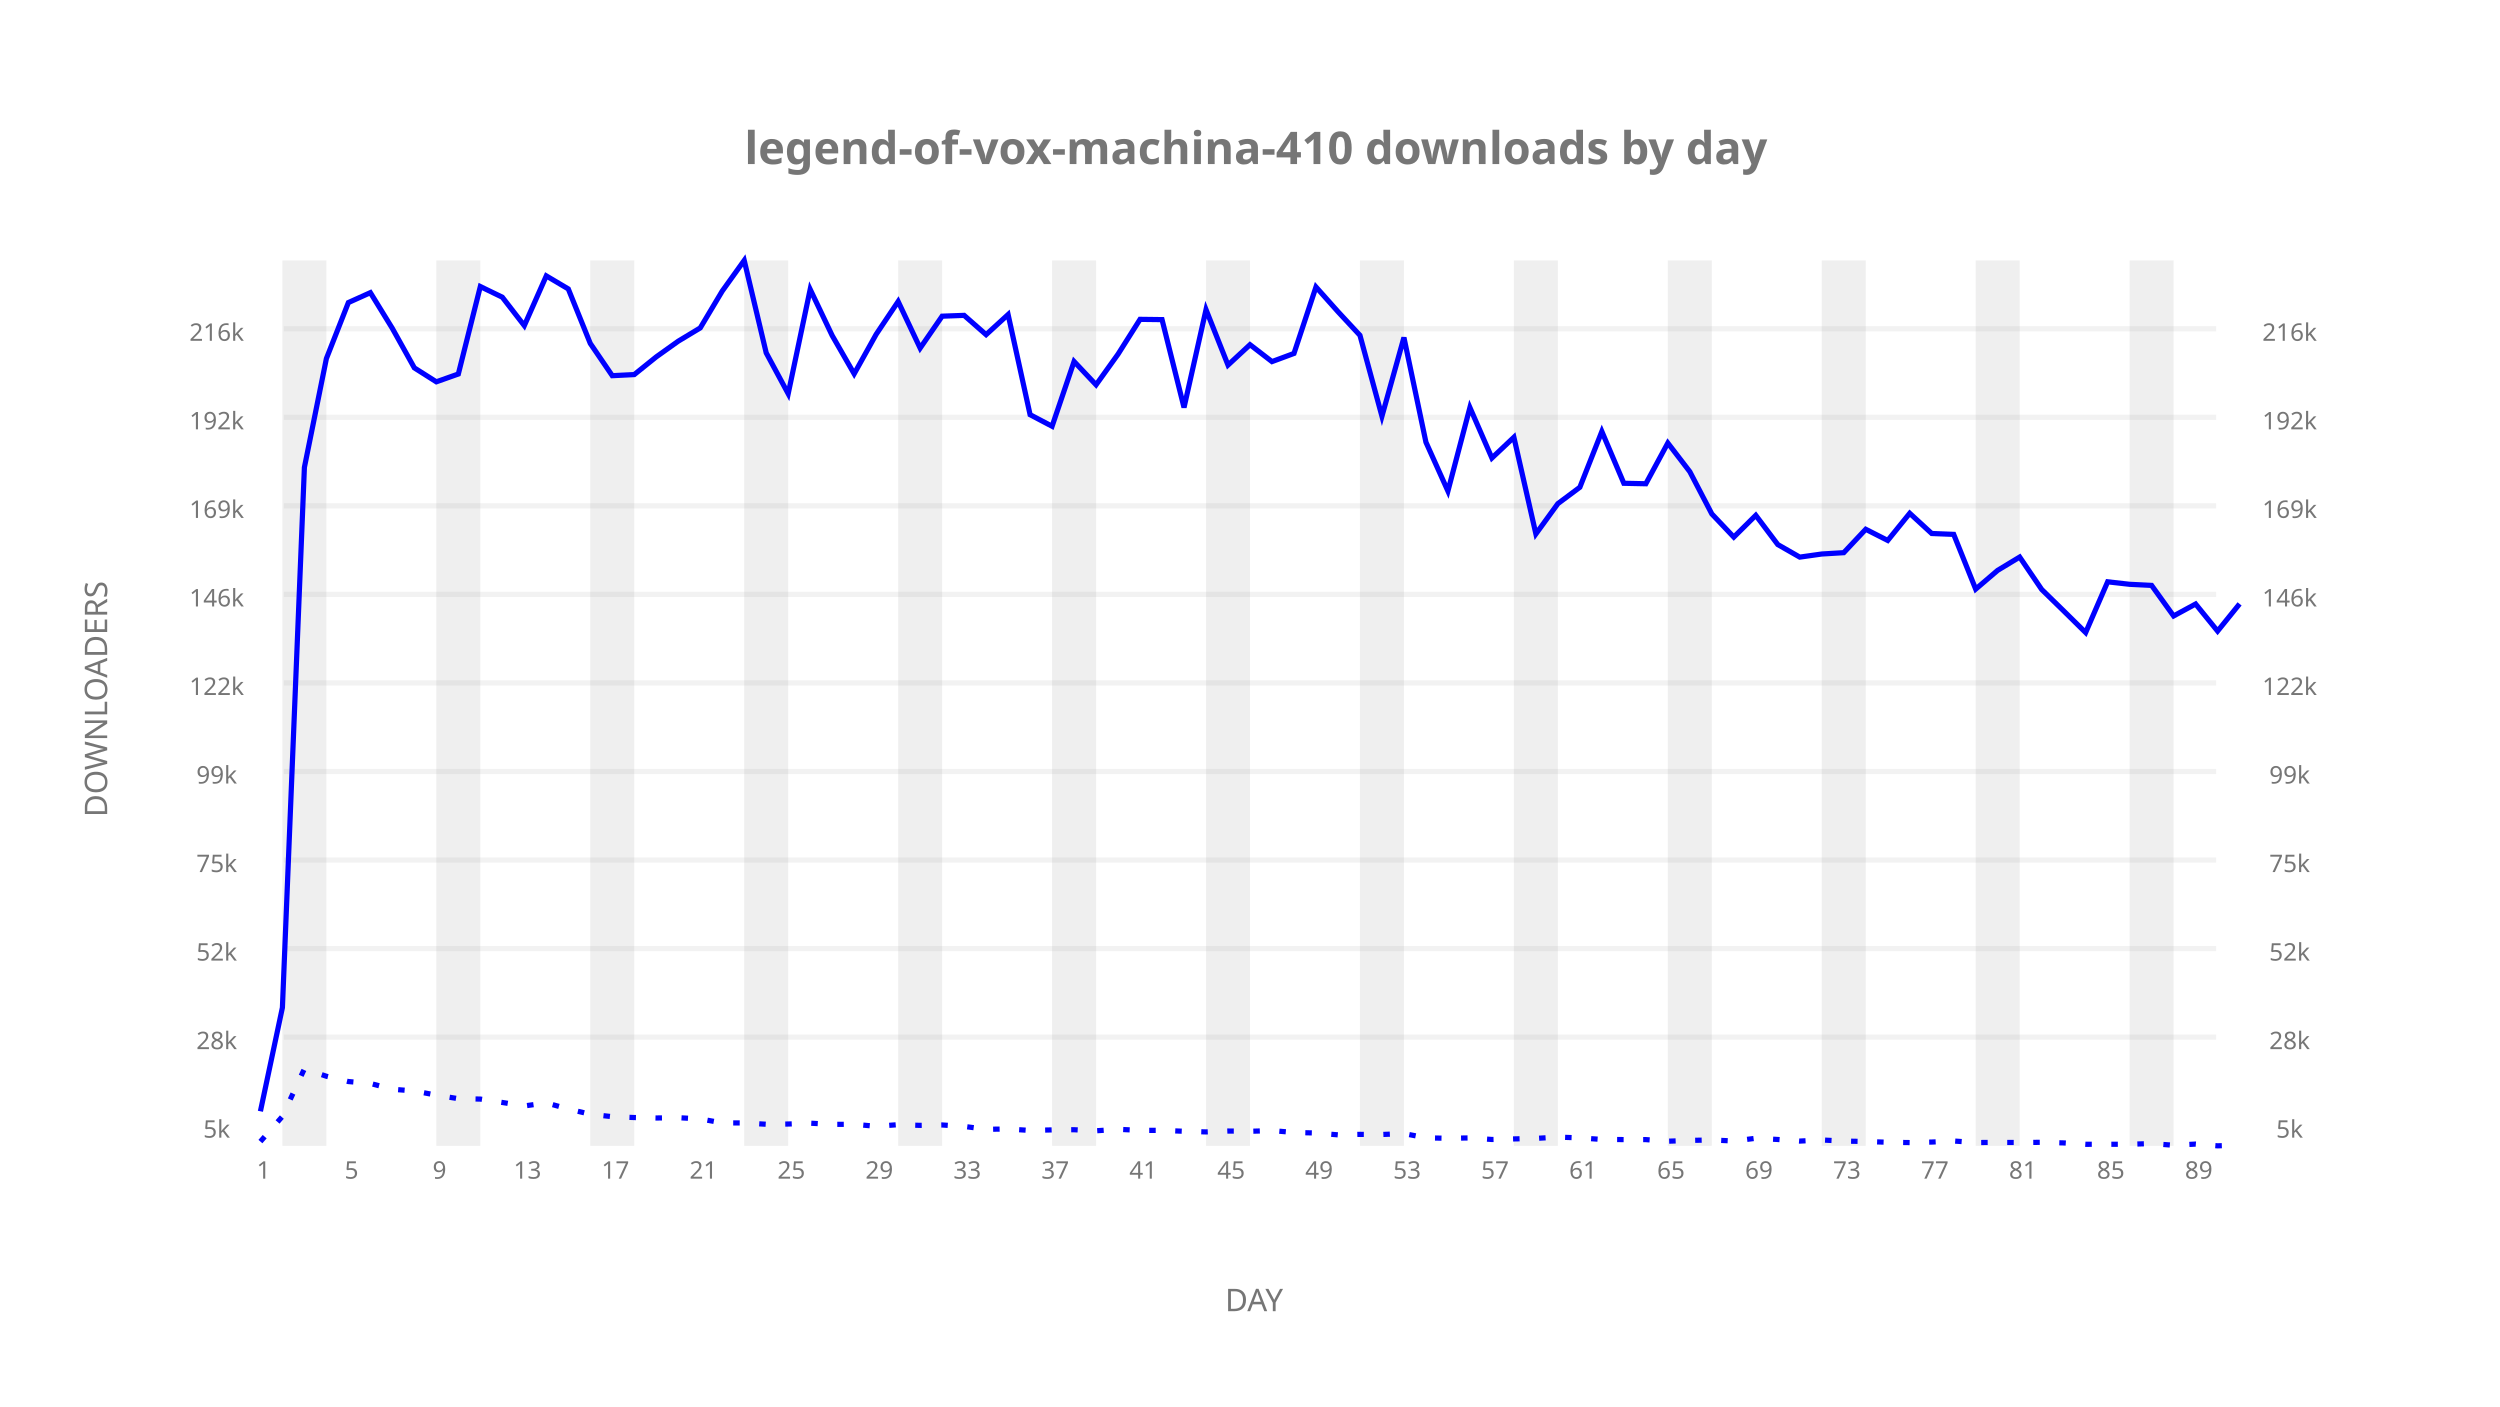
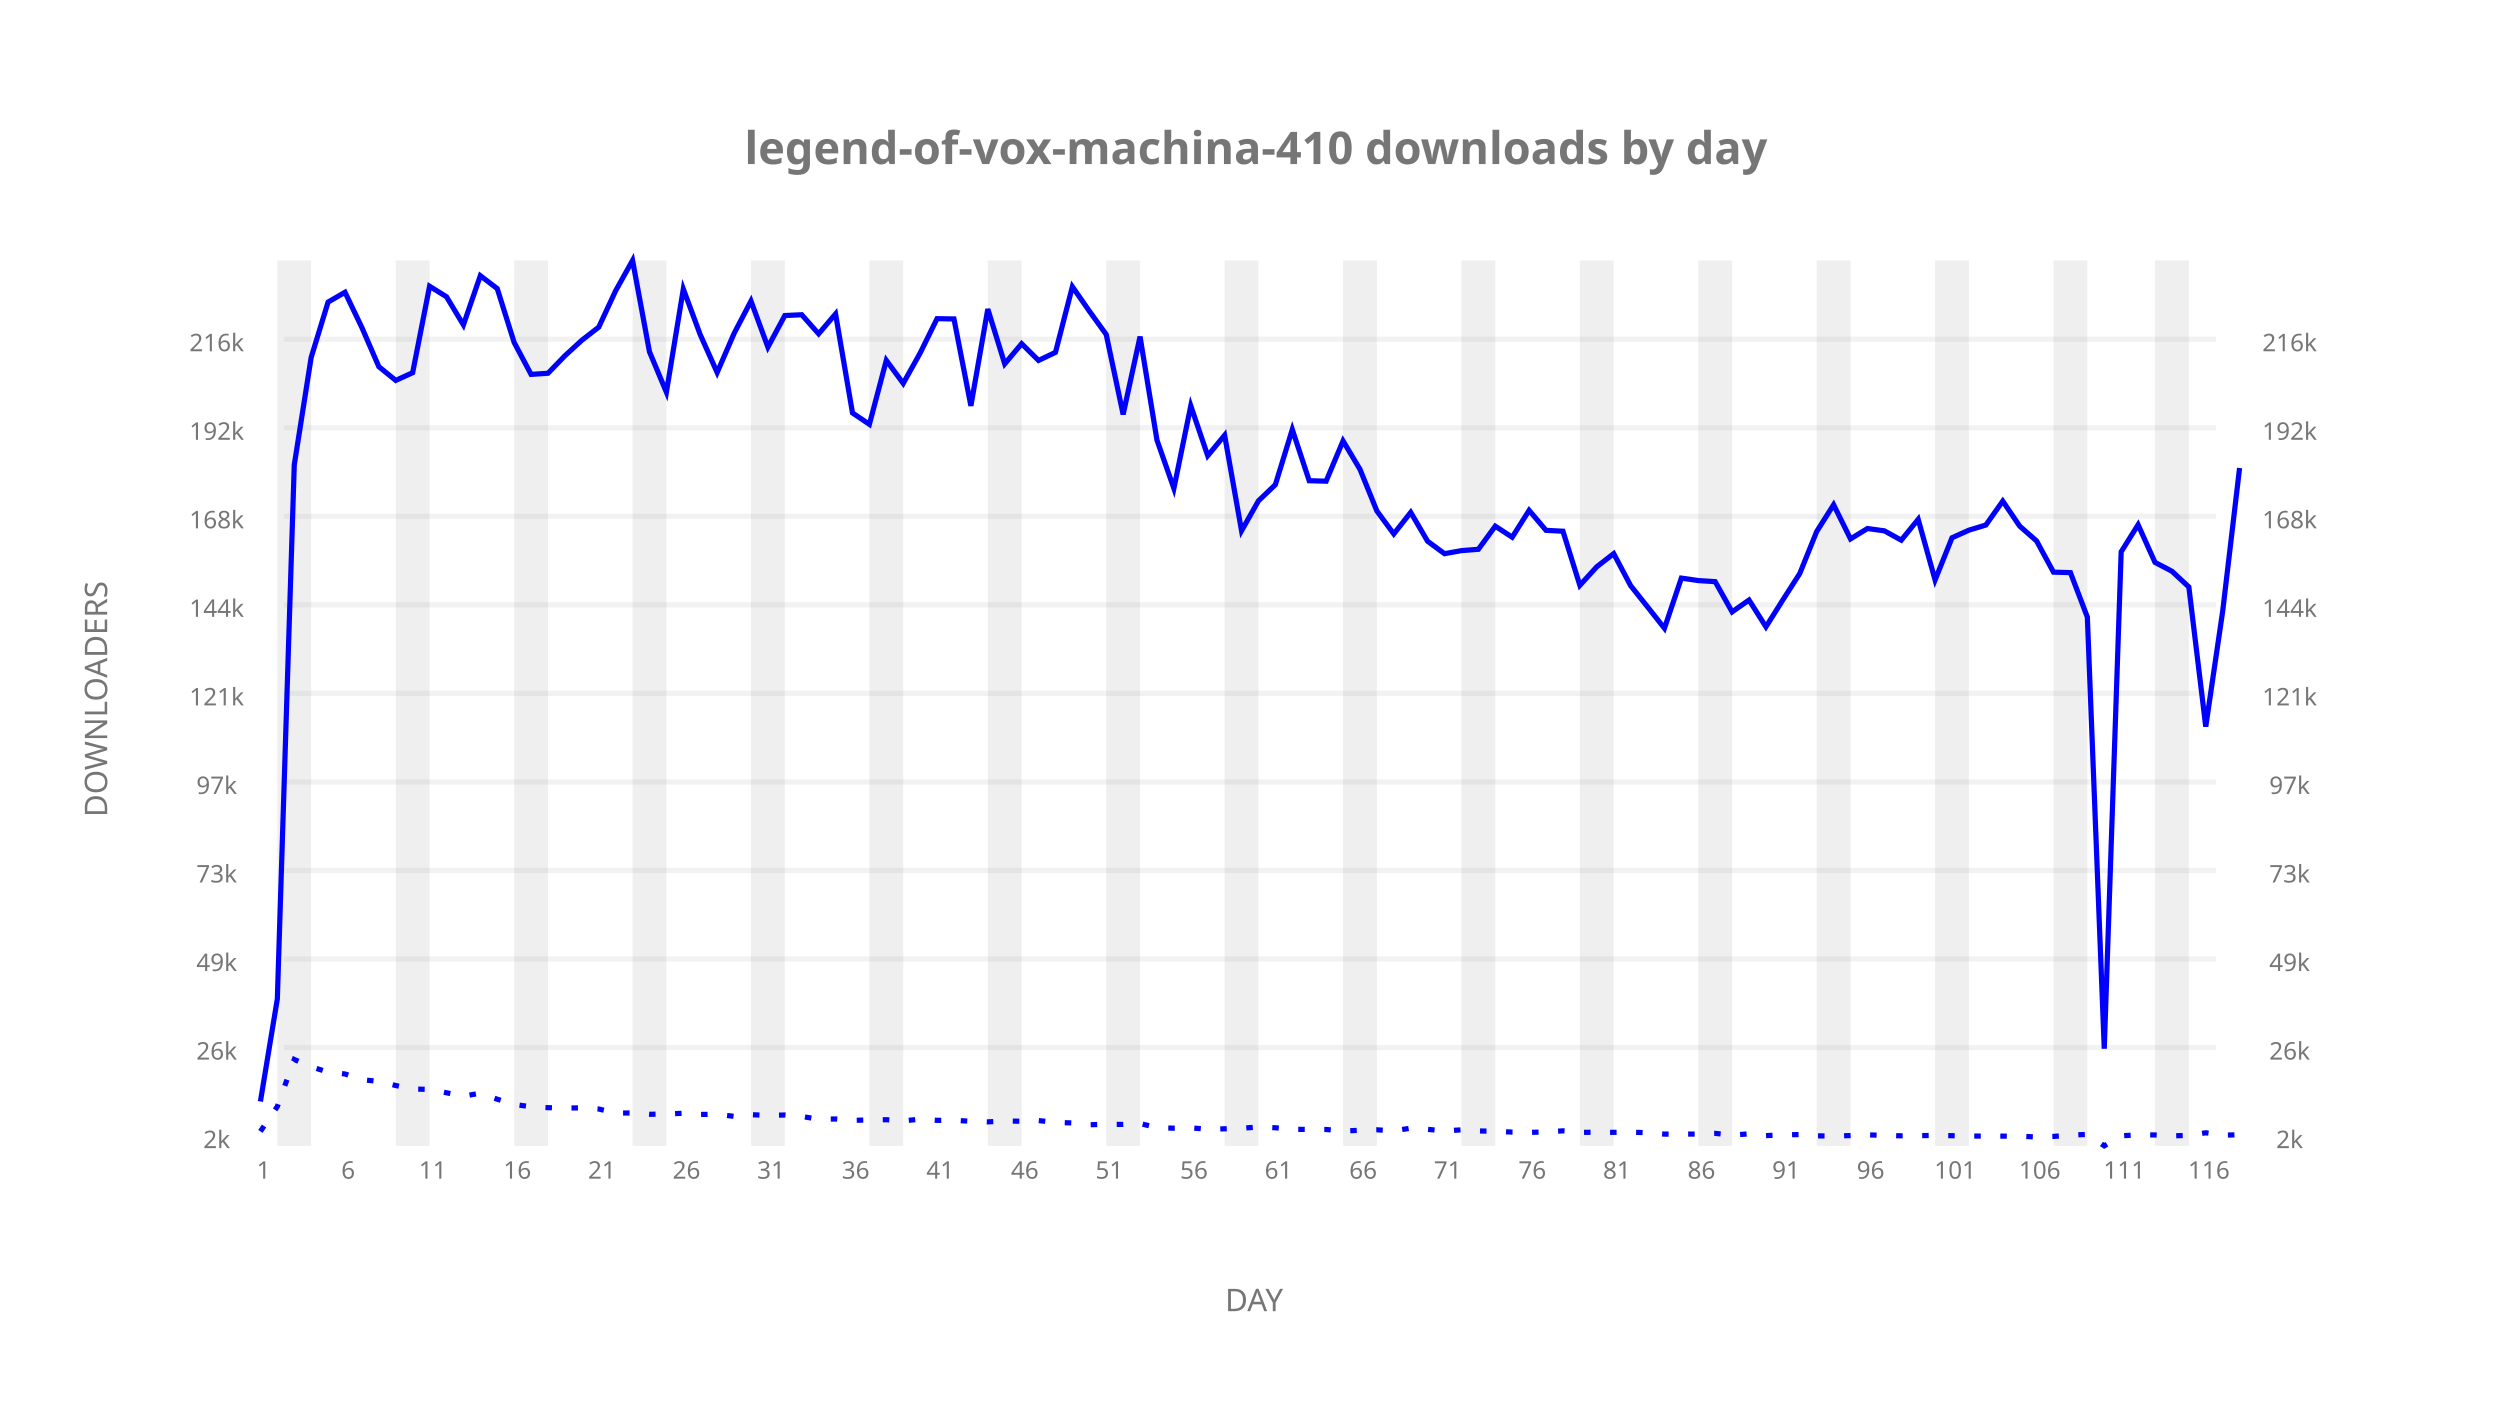
<svg xmlns="http://www.w3.org/2000/svg" xml:space="preserve" id="legend-of-vox-machina-410-downloads-by-day-day" x="0px" y="0px" width="1920px" height="1080px" viewBox="0 0 1920 1080" enable-background="new 0 0 1920 1080" role="img">
  <g id="annotations">
    <text x="960" y="126" font-family="Atkinson Hyperlegible" font-size="26pt" text-anchor="middle" text-align="center" font-weight="600" font-style="normal" style="fill:rgb(118,118,118); fill-opacity:1; stroke:rgb(118,118,118); stroke-opacity:0; stroke-width:0.5"> legend-of-vox-machina-410 downloads by day</text>
    <g id="axes-lines">
      <text x="960" y="1007" font-family="Atkinson Hyperlegible" font-size="18pt" text-anchor="middle" text-align="center" font-weight="500" font-style="normal" style="fill:rgb(118,118,118); fill-opacity:1; stroke:rgb(118,118,118); stroke-opacity:0; stroke-width:0.5"> DAY</text>
      <text x="73" y="540" font-family="Atkinson Hyperlegible" font-size="18pt" text-anchor="middle" text-align="center" dominant-baseline="central" font-weight="500" font-style="normal" style="fill:rgb(118,118,118); fill-opacity:1; stroke:rgb(118,118,118); stroke-opacity:0; stroke-width:0.5" transform="rotate(-90,73,540)"> DOWNLOADERS</text>
    </g>
    <g id="tic-y-label-lines">
-       <line x1="218" y1="796.508" x2="1702" y2="796.508" style="fill:rgb(0,0,255); fill-opacity:0; stroke:rgb(242,242,242); stroke-opacity:1; stroke-width:4" />
-       <line x1="218" y1="728.508" x2="1702" y2="728.508" style="fill:rgb(0,0,255); fill-opacity:0; stroke:rgb(242,242,242); stroke-opacity:1; stroke-width:4" />
-       <line x1="218" y1="660.508" x2="1702" y2="660.508" style="fill:rgb(0,0,255); fill-opacity:0; stroke:rgb(242,242,242); stroke-opacity:1; stroke-width:4" />
-       <line x1="218" y1="592.508" x2="1702" y2="592.508" style="fill:rgb(0,0,255); fill-opacity:0; stroke:rgb(242,242,242); stroke-opacity:1; stroke-width:4" />
-       <line x1="218" y1="524.508" x2="1702" y2="524.508" style="fill:rgb(0,0,255); fill-opacity:0; stroke:rgb(242,242,242); stroke-opacity:1; stroke-width:4" />
-       <line x1="218" y1="456.508" x2="1702" y2="456.508" style="fill:rgb(0,0,255); fill-opacity:0; stroke:rgb(242,242,242); stroke-opacity:1; stroke-width:4" />
-       <line x1="218" y1="388.508" x2="1702" y2="388.508" style="fill:rgb(0,0,255); fill-opacity:0; stroke:rgb(242,242,242); stroke-opacity:1; stroke-width:4" />
-       <line x1="218" y1="320.508" x2="1702" y2="320.508" style="fill:rgb(0,0,255); fill-opacity:0; stroke:rgb(242,242,242); stroke-opacity:1; stroke-width:4" />
-       <line x1="218" y1="252.508" x2="1702" y2="252.508" style="fill:rgb(0,0,255); fill-opacity:0; stroke:rgb(242,242,242); stroke-opacity:1; stroke-width:4" />
+       <line x1="218" y1="804.506" x2="1702" y2="804.506" style="fill:rgb(0,0,255); fill-opacity:0; stroke:rgb(242,242,242); stroke-opacity:1; stroke-width:4" />
+       <line x1="218" y1="736.506" x2="1702" y2="736.506" style="fill:rgb(0,0,255); fill-opacity:0; stroke:rgb(242,242,242); stroke-opacity:1; stroke-width:4" />
+       <line x1="218" y1="668.506" x2="1702" y2="668.506" style="fill:rgb(0,0,255); fill-opacity:0; stroke:rgb(242,242,242); stroke-opacity:1; stroke-width:4" />
+       <line x1="218" y1="600.506" x2="1702" y2="600.506" style="fill:rgb(0,0,255); fill-opacity:0; stroke:rgb(242,242,242); stroke-opacity:1; stroke-width:4" />
+       <line x1="218" y1="532.506" x2="1702" y2="532.506" style="fill:rgb(0,0,255); fill-opacity:0; stroke:rgb(242,242,242); stroke-opacity:1; stroke-width:4" />
+       <line x1="218" y1="464.506" x2="1702" y2="464.506" style="fill:rgb(0,0,255); fill-opacity:0; stroke:rgb(242,242,242); stroke-opacity:1; stroke-width:4" />
+       <line x1="218" y1="396.506" x2="1702" y2="396.506" style="fill:rgb(0,0,255); fill-opacity:0; stroke:rgb(242,242,242); stroke-opacity:1; stroke-width:4" />
+       <line x1="218" y1="328.506" x2="1702" y2="328.506" style="fill:rgb(0,0,255); fill-opacity:0; stroke:rgb(242,242,242); stroke-opacity:1; stroke-width:4" />
+       <line x1="218" y1="260.506" x2="1702" y2="260.506" style="fill:rgb(0,0,255); fill-opacity:0; stroke:rgb(242,242,242); stroke-opacity:1; stroke-width:4" />
    </g>
    <g id="tic-x-labels">
      <text x="200" y="898" font-family="Atkinson Hyperlegible" font-size="14pt" text-anchor="middle" text-align="center" dominant-baseline="central" font-weight="400" font-style="normal" style="fill:rgb(118,118,118); fill-opacity:1; stroke:rgb(118,118,118); stroke-opacity:0; stroke-width:0.5"> 1</text>
-       <text x="267.556" y="898" font-family="Atkinson Hyperlegible" font-size="14pt" text-anchor="middle" text-align="center" dominant-baseline="central" font-weight="400" font-style="normal" style="fill:rgb(118,118,118); fill-opacity:1; stroke:rgb(118,118,118); stroke-opacity:0; stroke-width:0.5"> 5</text>
-       <text x="335.111" y="898" font-family="Atkinson Hyperlegible" font-size="14pt" text-anchor="middle" text-align="center" dominant-baseline="central" font-weight="400" font-style="normal" style="fill:rgb(118,118,118); fill-opacity:1; stroke:rgb(118,118,118); stroke-opacity:0; stroke-width:0.5"> 9</text>
-       <text x="402.667" y="898" font-family="Atkinson Hyperlegible" font-size="14pt" text-anchor="middle" text-align="center" dominant-baseline="central" font-weight="400" font-style="normal" style="fill:rgb(118,118,118); fill-opacity:1; stroke:rgb(118,118,118); stroke-opacity:0; stroke-width:0.5"> 13</text>
-       <text x="470.222" y="898" font-family="Atkinson Hyperlegible" font-size="14pt" text-anchor="middle" text-align="center" dominant-baseline="central" font-weight="400" font-style="normal" style="fill:rgb(118,118,118); fill-opacity:1; stroke:rgb(118,118,118); stroke-opacity:0; stroke-width:0.5"> 17</text>
-       <text x="537.778" y="898" font-family="Atkinson Hyperlegible" font-size="14pt" text-anchor="middle" text-align="center" dominant-baseline="central" font-weight="400" font-style="normal" style="fill:rgb(118,118,118); fill-opacity:1; stroke:rgb(118,118,118); stroke-opacity:0; stroke-width:0.5"> 21</text>
-       <text x="605.333" y="898" font-family="Atkinson Hyperlegible" font-size="14pt" text-anchor="middle" text-align="center" dominant-baseline="central" font-weight="400" font-style="normal" style="fill:rgb(118,118,118); fill-opacity:1; stroke:rgb(118,118,118); stroke-opacity:0; stroke-width:0.5"> 25</text>
-       <text x="672.889" y="898" font-family="Atkinson Hyperlegible" font-size="14pt" text-anchor="middle" text-align="center" dominant-baseline="central" font-weight="400" font-style="normal" style="fill:rgb(118,118,118); fill-opacity:1; stroke:rgb(118,118,118); stroke-opacity:0; stroke-width:0.5"> 29</text>
-       <text x="740.444" y="898" font-family="Atkinson Hyperlegible" font-size="14pt" text-anchor="middle" text-align="center" dominant-baseline="central" font-weight="400" font-style="normal" style="fill:rgb(118,118,118); fill-opacity:1; stroke:rgb(118,118,118); stroke-opacity:0; stroke-width:0.5"> 33</text>
-       <text x="808" y="898" font-family="Atkinson Hyperlegible" font-size="14pt" text-anchor="middle" text-align="center" dominant-baseline="central" font-weight="400" font-style="normal" style="fill:rgb(118,118,118); fill-opacity:1; stroke:rgb(118,118,118); stroke-opacity:0; stroke-width:0.5"> 37</text>
-       <text x="875.556" y="898" font-family="Atkinson Hyperlegible" font-size="14pt" text-anchor="middle" text-align="center" dominant-baseline="central" font-weight="400" font-style="normal" style="fill:rgb(118,118,118); fill-opacity:1; stroke:rgb(118,118,118); stroke-opacity:0; stroke-width:0.5"> 41</text>
-       <text x="943.111" y="898" font-family="Atkinson Hyperlegible" font-size="14pt" text-anchor="middle" text-align="center" dominant-baseline="central" font-weight="400" font-style="normal" style="fill:rgb(118,118,118); fill-opacity:1; stroke:rgb(118,118,118); stroke-opacity:0; stroke-width:0.5"> 45</text>
-       <text x="1010.667" y="898" font-family="Atkinson Hyperlegible" font-size="14pt" text-anchor="middle" text-align="center" dominant-baseline="central" font-weight="400" font-style="normal" style="fill:rgb(118,118,118); fill-opacity:1; stroke:rgb(118,118,118); stroke-opacity:0; stroke-width:0.5"> 49</text>
-       <text x="1078.222" y="898" font-family="Atkinson Hyperlegible" font-size="14pt" text-anchor="middle" text-align="center" dominant-baseline="central" font-weight="400" font-style="normal" style="fill:rgb(118,118,118); fill-opacity:1; stroke:rgb(118,118,118); stroke-opacity:0; stroke-width:0.5"> 53</text>
-       <text x="1145.778" y="898" font-family="Atkinson Hyperlegible" font-size="14pt" text-anchor="middle" text-align="center" dominant-baseline="central" font-weight="400" font-style="normal" style="fill:rgb(118,118,118); fill-opacity:1; stroke:rgb(118,118,118); stroke-opacity:0; stroke-width:0.5"> 57</text>
-       <text x="1213.333" y="898" font-family="Atkinson Hyperlegible" font-size="14pt" text-anchor="middle" text-align="center" dominant-baseline="central" font-weight="400" font-style="normal" style="fill:rgb(118,118,118); fill-opacity:1; stroke:rgb(118,118,118); stroke-opacity:0; stroke-width:0.5"> 61</text>
-       <text x="1280.889" y="898" font-family="Atkinson Hyperlegible" font-size="14pt" text-anchor="middle" text-align="center" dominant-baseline="central" font-weight="400" font-style="normal" style="fill:rgb(118,118,118); fill-opacity:1; stroke:rgb(118,118,118); stroke-opacity:0; stroke-width:0.5"> 65</text>
-       <text x="1348.444" y="898" font-family="Atkinson Hyperlegible" font-size="14pt" text-anchor="middle" text-align="center" dominant-baseline="central" font-weight="400" font-style="normal" style="fill:rgb(118,118,118); fill-opacity:1; stroke:rgb(118,118,118); stroke-opacity:0; stroke-width:0.5"> 69</text>
-       <text x="1416" y="898" font-family="Atkinson Hyperlegible" font-size="14pt" text-anchor="middle" text-align="center" dominant-baseline="central" font-weight="400" font-style="normal" style="fill:rgb(118,118,118); fill-opacity:1; stroke:rgb(118,118,118); stroke-opacity:0; stroke-width:0.5"> 73</text>
-       <text x="1483.556" y="898" font-family="Atkinson Hyperlegible" font-size="14pt" text-anchor="middle" text-align="center" dominant-baseline="central" font-weight="400" font-style="normal" style="fill:rgb(118,118,118); fill-opacity:1; stroke:rgb(118,118,118); stroke-opacity:0; stroke-width:0.5"> 77</text>
-       <text x="1551.111" y="898" font-family="Atkinson Hyperlegible" font-size="14pt" text-anchor="middle" text-align="center" dominant-baseline="central" font-weight="400" font-style="normal" style="fill:rgb(118,118,118); fill-opacity:1; stroke:rgb(118,118,118); stroke-opacity:0; stroke-width:0.5"> 81</text>
-       <text x="1618.667" y="898" font-family="Atkinson Hyperlegible" font-size="14pt" text-anchor="middle" text-align="center" dominant-baseline="central" font-weight="400" font-style="normal" style="fill:rgb(118,118,118); fill-opacity:1; stroke:rgb(118,118,118); stroke-opacity:0; stroke-width:0.5"> 85</text>
-       <text x="1686.222" y="898" font-family="Atkinson Hyperlegible" font-size="14pt" text-anchor="middle" text-align="center" dominant-baseline="central" font-weight="400" font-style="normal" style="fill:rgb(118,118,118); fill-opacity:1; stroke:rgb(118,118,118); stroke-opacity:0; stroke-width:0.5"> 89</text>
+       <text x="264.957" y="898" font-family="Atkinson Hyperlegible" font-size="14pt" text-anchor="middle" text-align="center" dominant-baseline="central" font-weight="400" font-style="normal" style="fill:rgb(118,118,118); fill-opacity:1; stroke:rgb(118,118,118); stroke-opacity:0; stroke-width:0.5"> 6</text>
+       <text x="329.915" y="898" font-family="Atkinson Hyperlegible" font-size="14pt" text-anchor="middle" text-align="center" dominant-baseline="central" font-weight="400" font-style="normal" style="fill:rgb(118,118,118); fill-opacity:1; stroke:rgb(118,118,118); stroke-opacity:0; stroke-width:0.5"> 11</text>
+       <text x="394.872" y="898" font-family="Atkinson Hyperlegible" font-size="14pt" text-anchor="middle" text-align="center" dominant-baseline="central" font-weight="400" font-style="normal" style="fill:rgb(118,118,118); fill-opacity:1; stroke:rgb(118,118,118); stroke-opacity:0; stroke-width:0.5"> 16</text>
+       <text x="459.829" y="898" font-family="Atkinson Hyperlegible" font-size="14pt" text-anchor="middle" text-align="center" dominant-baseline="central" font-weight="400" font-style="normal" style="fill:rgb(118,118,118); fill-opacity:1; stroke:rgb(118,118,118); stroke-opacity:0; stroke-width:0.5"> 21</text>
+       <text x="524.786" y="898" font-family="Atkinson Hyperlegible" font-size="14pt" text-anchor="middle" text-align="center" dominant-baseline="central" font-weight="400" font-style="normal" style="fill:rgb(118,118,118); fill-opacity:1; stroke:rgb(118,118,118); stroke-opacity:0; stroke-width:0.5"> 26</text>
+       <text x="589.744" y="898" font-family="Atkinson Hyperlegible" font-size="14pt" text-anchor="middle" text-align="center" dominant-baseline="central" font-weight="400" font-style="normal" style="fill:rgb(118,118,118); fill-opacity:1; stroke:rgb(118,118,118); stroke-opacity:0; stroke-width:0.5"> 31</text>
+       <text x="654.701" y="898" font-family="Atkinson Hyperlegible" font-size="14pt" text-anchor="middle" text-align="center" dominant-baseline="central" font-weight="400" font-style="normal" style="fill:rgb(118,118,118); fill-opacity:1; stroke:rgb(118,118,118); stroke-opacity:0; stroke-width:0.5"> 36</text>
+       <text x="719.658" y="898" font-family="Atkinson Hyperlegible" font-size="14pt" text-anchor="middle" text-align="center" dominant-baseline="central" font-weight="400" font-style="normal" style="fill:rgb(118,118,118); fill-opacity:1; stroke:rgb(118,118,118); stroke-opacity:0; stroke-width:0.5"> 41</text>
+       <text x="784.615" y="898" font-family="Atkinson Hyperlegible" font-size="14pt" text-anchor="middle" text-align="center" dominant-baseline="central" font-weight="400" font-style="normal" style="fill:rgb(118,118,118); fill-opacity:1; stroke:rgb(118,118,118); stroke-opacity:0; stroke-width:0.5"> 46</text>
+       <text x="849.573" y="898" font-family="Atkinson Hyperlegible" font-size="14pt" text-anchor="middle" text-align="center" dominant-baseline="central" font-weight="400" font-style="normal" style="fill:rgb(118,118,118); fill-opacity:1; stroke:rgb(118,118,118); stroke-opacity:0; stroke-width:0.5"> 51</text>
+       <text x="914.53" y="898" font-family="Atkinson Hyperlegible" font-size="14pt" text-anchor="middle" text-align="center" dominant-baseline="central" font-weight="400" font-style="normal" style="fill:rgb(118,118,118); fill-opacity:1; stroke:rgb(118,118,118); stroke-opacity:0; stroke-width:0.5"> 56</text>
+       <text x="979.487" y="898" font-family="Atkinson Hyperlegible" font-size="14pt" text-anchor="middle" text-align="center" dominant-baseline="central" font-weight="400" font-style="normal" style="fill:rgb(118,118,118); fill-opacity:1; stroke:rgb(118,118,118); stroke-opacity:0; stroke-width:0.5"> 61</text>
+       <text x="1044.444" y="898" font-family="Atkinson Hyperlegible" font-size="14pt" text-anchor="middle" text-align="center" dominant-baseline="central" font-weight="400" font-style="normal" style="fill:rgb(118,118,118); fill-opacity:1; stroke:rgb(118,118,118); stroke-opacity:0; stroke-width:0.5"> 66</text>
+       <text x="1109.402" y="898" font-family="Atkinson Hyperlegible" font-size="14pt" text-anchor="middle" text-align="center" dominant-baseline="central" font-weight="400" font-style="normal" style="fill:rgb(118,118,118); fill-opacity:1; stroke:rgb(118,118,118); stroke-opacity:0; stroke-width:0.5"> 71</text>
+       <text x="1174.359" y="898" font-family="Atkinson Hyperlegible" font-size="14pt" text-anchor="middle" text-align="center" dominant-baseline="central" font-weight="400" font-style="normal" style="fill:rgb(118,118,118); fill-opacity:1; stroke:rgb(118,118,118); stroke-opacity:0; stroke-width:0.5"> 76</text>
+       <text x="1239.316" y="898" font-family="Atkinson Hyperlegible" font-size="14pt" text-anchor="middle" text-align="center" dominant-baseline="central" font-weight="400" font-style="normal" style="fill:rgb(118,118,118); fill-opacity:1; stroke:rgb(118,118,118); stroke-opacity:0; stroke-width:0.5"> 81</text>
+       <text x="1304.274" y="898" font-family="Atkinson Hyperlegible" font-size="14pt" text-anchor="middle" text-align="center" dominant-baseline="central" font-weight="400" font-style="normal" style="fill:rgb(118,118,118); fill-opacity:1; stroke:rgb(118,118,118); stroke-opacity:0; stroke-width:0.5"> 86</text>
+       <text x="1369.231" y="898" font-family="Atkinson Hyperlegible" font-size="14pt" text-anchor="middle" text-align="center" dominant-baseline="central" font-weight="400" font-style="normal" style="fill:rgb(118,118,118); fill-opacity:1; stroke:rgb(118,118,118); stroke-opacity:0; stroke-width:0.5"> 91</text>
+       <text x="1434.188" y="898" font-family="Atkinson Hyperlegible" font-size="14pt" text-anchor="middle" text-align="center" dominant-baseline="central" font-weight="400" font-style="normal" style="fill:rgb(118,118,118); fill-opacity:1; stroke:rgb(118,118,118); stroke-opacity:0; stroke-width:0.5"> 96</text>
+       <text x="1499.145" y="898" font-family="Atkinson Hyperlegible" font-size="14pt" text-anchor="middle" text-align="center" dominant-baseline="central" font-weight="400" font-style="normal" style="fill:rgb(118,118,118); fill-opacity:1; stroke:rgb(118,118,118); stroke-opacity:0; stroke-width:0.5"> 101</text>
+       <text x="1564.103" y="898" font-family="Atkinson Hyperlegible" font-size="14pt" text-anchor="middle" text-align="center" dominant-baseline="central" font-weight="400" font-style="normal" style="fill:rgb(118,118,118); fill-opacity:1; stroke:rgb(118,118,118); stroke-opacity:0; stroke-width:0.5"> 106</text>
+       <text x="1629.06" y="898" font-family="Atkinson Hyperlegible" font-size="14pt" text-anchor="middle" text-align="center" dominant-baseline="central" font-weight="400" font-style="normal" style="fill:rgb(118,118,118); fill-opacity:1; stroke:rgb(118,118,118); stroke-opacity:0; stroke-width:0.5"> 111</text>
+       <text x="1694.017" y="898" font-family="Atkinson Hyperlegible" font-size="14pt" text-anchor="middle" text-align="center" dominant-baseline="central" font-weight="400" font-style="normal" style="fill:rgb(118,118,118); fill-opacity:1; stroke:rgb(118,118,118); stroke-opacity:0; stroke-width:0.5"> 116</text>
    </g>
    <g id="tic-y-labels">
-       <text x="164" y="866.508" font-family="Atkinson Hyperlegible" font-size="14pt" text-anchor="middle" text-align="center" dominant-baseline="central" font-weight="400" font-style="normal" style="fill:rgb(118,118,118); fill-opacity:1; stroke:rgb(118,118,118); stroke-opacity:0; stroke-width:0.5"> 5k</text>
-       <text x="1756" y="866.508" font-family="Atkinson Hyperlegible" font-size="14pt" text-anchor="middle" text-align="center" dominant-baseline="central" font-weight="400" font-style="normal" style="fill:rgb(118,118,118); fill-opacity:1; stroke:rgb(118,118,118); stroke-opacity:0; stroke-width:0.5"> 5k</text>
-       <text x="164" y="798.508" font-family="Atkinson Hyperlegible" font-size="14pt" text-anchor="middle" text-align="center" dominant-baseline="central" font-weight="400" font-style="normal" style="fill:rgb(118,118,118); fill-opacity:1; stroke:rgb(118,118,118); stroke-opacity:0; stroke-width:0.5"> 28k</text>
-       <text x="1756" y="798.508" font-family="Atkinson Hyperlegible" font-size="14pt" text-anchor="middle" text-align="center" dominant-baseline="central" font-weight="400" font-style="normal" style="fill:rgb(118,118,118); fill-opacity:1; stroke:rgb(118,118,118); stroke-opacity:0; stroke-width:0.5"> 28k</text>
-       <text x="164" y="730.508" font-family="Atkinson Hyperlegible" font-size="14pt" text-anchor="middle" text-align="center" dominant-baseline="central" font-weight="400" font-style="normal" style="fill:rgb(118,118,118); fill-opacity:1; stroke:rgb(118,118,118); stroke-opacity:0; stroke-width:0.5"> 52k</text>
-       <text x="1756" y="730.508" font-family="Atkinson Hyperlegible" font-size="14pt" text-anchor="middle" text-align="center" dominant-baseline="central" font-weight="400" font-style="normal" style="fill:rgb(118,118,118); fill-opacity:1; stroke:rgb(118,118,118); stroke-opacity:0; stroke-width:0.5"> 52k</text>
-       <text x="164" y="662.508" font-family="Atkinson Hyperlegible" font-size="14pt" text-anchor="middle" text-align="center" dominant-baseline="central" font-weight="400" font-style="normal" style="fill:rgb(118,118,118); fill-opacity:1; stroke:rgb(118,118,118); stroke-opacity:0; stroke-width:0.5"> 75k</text>
-       <text x="1756" y="662.508" font-family="Atkinson Hyperlegible" font-size="14pt" text-anchor="middle" text-align="center" dominant-baseline="central" font-weight="400" font-style="normal" style="fill:rgb(118,118,118); fill-opacity:1; stroke:rgb(118,118,118); stroke-opacity:0; stroke-width:0.5"> 75k</text>
-       <text x="164" y="594.508" font-family="Atkinson Hyperlegible" font-size="14pt" text-anchor="middle" text-align="center" dominant-baseline="central" font-weight="400" font-style="normal" style="fill:rgb(118,118,118); fill-opacity:1; stroke:rgb(118,118,118); stroke-opacity:0; stroke-width:0.5"> 99k</text>
-       <text x="1756" y="594.508" font-family="Atkinson Hyperlegible" font-size="14pt" text-anchor="middle" text-align="center" dominant-baseline="central" font-weight="400" font-style="normal" style="fill:rgb(118,118,118); fill-opacity:1; stroke:rgb(118,118,118); stroke-opacity:0; stroke-width:0.5"> 99k</text>
-       <text x="164" y="526.508" font-family="Atkinson Hyperlegible" font-size="14pt" text-anchor="middle" text-align="center" dominant-baseline="central" font-weight="400" font-style="normal" style="fill:rgb(118,118,118); fill-opacity:1; stroke:rgb(118,118,118); stroke-opacity:0; stroke-width:0.5"> 122k</text>
-       <text x="1756" y="526.508" font-family="Atkinson Hyperlegible" font-size="14pt" text-anchor="middle" text-align="center" dominant-baseline="central" font-weight="400" font-style="normal" style="fill:rgb(118,118,118); fill-opacity:1; stroke:rgb(118,118,118); stroke-opacity:0; stroke-width:0.5"> 122k</text>
-       <text x="164" y="458.508" font-family="Atkinson Hyperlegible" font-size="14pt" text-anchor="middle" text-align="center" dominant-baseline="central" font-weight="400" font-style="normal" style="fill:rgb(118,118,118); fill-opacity:1; stroke:rgb(118,118,118); stroke-opacity:0; stroke-width:0.5"> 146k</text>
-       <text x="1756" y="458.508" font-family="Atkinson Hyperlegible" font-size="14pt" text-anchor="middle" text-align="center" dominant-baseline="central" font-weight="400" font-style="normal" style="fill:rgb(118,118,118); fill-opacity:1; stroke:rgb(118,118,118); stroke-opacity:0; stroke-width:0.5"> 146k</text>
-       <text x="164" y="390.508" font-family="Atkinson Hyperlegible" font-size="14pt" text-anchor="middle" text-align="center" dominant-baseline="central" font-weight="400" font-style="normal" style="fill:rgb(118,118,118); fill-opacity:1; stroke:rgb(118,118,118); stroke-opacity:0; stroke-width:0.5"> 169k</text>
-       <text x="1756" y="390.508" font-family="Atkinson Hyperlegible" font-size="14pt" text-anchor="middle" text-align="center" dominant-baseline="central" font-weight="400" font-style="normal" style="fill:rgb(118,118,118); fill-opacity:1; stroke:rgb(118,118,118); stroke-opacity:0; stroke-width:0.5"> 169k</text>
-       <text x="164" y="322.508" font-family="Atkinson Hyperlegible" font-size="14pt" text-anchor="middle" text-align="center" dominant-baseline="central" font-weight="400" font-style="normal" style="fill:rgb(118,118,118); fill-opacity:1; stroke:rgb(118,118,118); stroke-opacity:0; stroke-width:0.5"> 192k</text>
-       <text x="1756" y="322.508" font-family="Atkinson Hyperlegible" font-size="14pt" text-anchor="middle" text-align="center" dominant-baseline="central" font-weight="400" font-style="normal" style="fill:rgb(118,118,118); fill-opacity:1; stroke:rgb(118,118,118); stroke-opacity:0; stroke-width:0.5"> 192k</text>
-       <text x="164" y="254.508" font-family="Atkinson Hyperlegible" font-size="14pt" text-anchor="middle" text-align="center" dominant-baseline="central" font-weight="400" font-style="normal" style="fill:rgb(118,118,118); fill-opacity:1; stroke:rgb(118,118,118); stroke-opacity:0; stroke-width:0.5"> 216k</text>
-       <text x="1756" y="254.508" font-family="Atkinson Hyperlegible" font-size="14pt" text-anchor="middle" text-align="center" dominant-baseline="central" font-weight="400" font-style="normal" style="fill:rgb(118,118,118); fill-opacity:1; stroke:rgb(118,118,118); stroke-opacity:0; stroke-width:0.5"> 216k</text>
+       <text x="164" y="874.506" font-family="Atkinson Hyperlegible" font-size="14pt" text-anchor="middle" text-align="center" dominant-baseline="central" font-weight="400" font-style="normal" style="fill:rgb(118,118,118); fill-opacity:1; stroke:rgb(118,118,118); stroke-opacity:0; stroke-width:0.5"> 2k</text>
+       <text x="1756" y="874.506" font-family="Atkinson Hyperlegible" font-size="14pt" text-anchor="middle" text-align="center" dominant-baseline="central" font-weight="400" font-style="normal" style="fill:rgb(118,118,118); fill-opacity:1; stroke:rgb(118,118,118); stroke-opacity:0; stroke-width:0.5"> 2k</text>
+       <text x="164" y="806.506" font-family="Atkinson Hyperlegible" font-size="14pt" text-anchor="middle" text-align="center" dominant-baseline="central" font-weight="400" font-style="normal" style="fill:rgb(118,118,118); fill-opacity:1; stroke:rgb(118,118,118); stroke-opacity:0; stroke-width:0.5"> 26k</text>
+       <text x="1756" y="806.506" font-family="Atkinson Hyperlegible" font-size="14pt" text-anchor="middle" text-align="center" dominant-baseline="central" font-weight="400" font-style="normal" style="fill:rgb(118,118,118); fill-opacity:1; stroke:rgb(118,118,118); stroke-opacity:0; stroke-width:0.5"> 26k</text>
+       <text x="164" y="738.506" font-family="Atkinson Hyperlegible" font-size="14pt" text-anchor="middle" text-align="center" dominant-baseline="central" font-weight="400" font-style="normal" style="fill:rgb(118,118,118); fill-opacity:1; stroke:rgb(118,118,118); stroke-opacity:0; stroke-width:0.5"> 49k</text>
+       <text x="1756" y="738.506" font-family="Atkinson Hyperlegible" font-size="14pt" text-anchor="middle" text-align="center" dominant-baseline="central" font-weight="400" font-style="normal" style="fill:rgb(118,118,118); fill-opacity:1; stroke:rgb(118,118,118); stroke-opacity:0; stroke-width:0.5"> 49k</text>
+       <text x="164" y="670.506" font-family="Atkinson Hyperlegible" font-size="14pt" text-anchor="middle" text-align="center" dominant-baseline="central" font-weight="400" font-style="normal" style="fill:rgb(118,118,118); fill-opacity:1; stroke:rgb(118,118,118); stroke-opacity:0; stroke-width:0.5"> 73k</text>
+       <text x="1756" y="670.506" font-family="Atkinson Hyperlegible" font-size="14pt" text-anchor="middle" text-align="center" dominant-baseline="central" font-weight="400" font-style="normal" style="fill:rgb(118,118,118); fill-opacity:1; stroke:rgb(118,118,118); stroke-opacity:0; stroke-width:0.5"> 73k</text>
+       <text x="164" y="602.506" font-family="Atkinson Hyperlegible" font-size="14pt" text-anchor="middle" text-align="center" dominant-baseline="central" font-weight="400" font-style="normal" style="fill:rgb(118,118,118); fill-opacity:1; stroke:rgb(118,118,118); stroke-opacity:0; stroke-width:0.5"> 97k</text>
+       <text x="1756" y="602.506" font-family="Atkinson Hyperlegible" font-size="14pt" text-anchor="middle" text-align="center" dominant-baseline="central" font-weight="400" font-style="normal" style="fill:rgb(118,118,118); fill-opacity:1; stroke:rgb(118,118,118); stroke-opacity:0; stroke-width:0.5"> 97k</text>
+       <text x="164" y="534.506" font-family="Atkinson Hyperlegible" font-size="14pt" text-anchor="middle" text-align="center" dominant-baseline="central" font-weight="400" font-style="normal" style="fill:rgb(118,118,118); fill-opacity:1; stroke:rgb(118,118,118); stroke-opacity:0; stroke-width:0.5"> 121k</text>
+       <text x="1756" y="534.506" font-family="Atkinson Hyperlegible" font-size="14pt" text-anchor="middle" text-align="center" dominant-baseline="central" font-weight="400" font-style="normal" style="fill:rgb(118,118,118); fill-opacity:1; stroke:rgb(118,118,118); stroke-opacity:0; stroke-width:0.5"> 121k</text>
+       <text x="164" y="466.506" font-family="Atkinson Hyperlegible" font-size="14pt" text-anchor="middle" text-align="center" dominant-baseline="central" font-weight="400" font-style="normal" style="fill:rgb(118,118,118); fill-opacity:1; stroke:rgb(118,118,118); stroke-opacity:0; stroke-width:0.5"> 144k</text>
+       <text x="1756" y="466.506" font-family="Atkinson Hyperlegible" font-size="14pt" text-anchor="middle" text-align="center" dominant-baseline="central" font-weight="400" font-style="normal" style="fill:rgb(118,118,118); fill-opacity:1; stroke:rgb(118,118,118); stroke-opacity:0; stroke-width:0.5"> 144k</text>
+       <text x="164" y="398.506" font-family="Atkinson Hyperlegible" font-size="14pt" text-anchor="middle" text-align="center" dominant-baseline="central" font-weight="400" font-style="normal" style="fill:rgb(118,118,118); fill-opacity:1; stroke:rgb(118,118,118); stroke-opacity:0; stroke-width:0.5"> 168k</text>
+       <text x="1756" y="398.506" font-family="Atkinson Hyperlegible" font-size="14pt" text-anchor="middle" text-align="center" dominant-baseline="central" font-weight="400" font-style="normal" style="fill:rgb(118,118,118); fill-opacity:1; stroke:rgb(118,118,118); stroke-opacity:0; stroke-width:0.5"> 168k</text>
+       <text x="164" y="330.506" font-family="Atkinson Hyperlegible" font-size="14pt" text-anchor="middle" text-align="center" dominant-baseline="central" font-weight="400" font-style="normal" style="fill:rgb(118,118,118); fill-opacity:1; stroke:rgb(118,118,118); stroke-opacity:0; stroke-width:0.5"> 192k</text>
+       <text x="1756" y="330.506" font-family="Atkinson Hyperlegible" font-size="14pt" text-anchor="middle" text-align="center" dominant-baseline="central" font-weight="400" font-style="normal" style="fill:rgb(118,118,118); fill-opacity:1; stroke:rgb(118,118,118); stroke-opacity:0; stroke-width:0.5"> 192k</text>
+       <text x="164" y="262.506" font-family="Atkinson Hyperlegible" font-size="14pt" text-anchor="middle" text-align="center" dominant-baseline="central" font-weight="400" font-style="normal" style="fill:rgb(118,118,118); fill-opacity:1; stroke:rgb(118,118,118); stroke-opacity:0; stroke-width:0.5"> 216k</text>
+       <text x="1756" y="262.506" font-family="Atkinson Hyperlegible" font-size="14pt" text-anchor="middle" text-align="center" dominant-baseline="central" font-weight="400" font-style="normal" style="fill:rgb(118,118,118); fill-opacity:1; stroke:rgb(118,118,118); stroke-opacity:0; stroke-width:0.5"> 216k</text>
    </g>
  </g>
  <g id="weekend-bands-legend-of-vox-machina-410 downloads by day">
-     <rect x="216.889" y="200" width="33.778" height="680" style="fill:rgb(148,148,148); fill-opacity:0.15; stroke:rgb(148,148,148); stroke-opacity:0; stroke-width:0" />
-     <rect x="335.111" y="200" width="33.778" height="680" style="fill:rgb(148,148,148); fill-opacity:0.15; stroke:rgb(148,148,148); stroke-opacity:0; stroke-width:0" />
-     <rect x="453.333" y="200" width="33.778" height="680" style="fill:rgb(148,148,148); fill-opacity:0.15; stroke:rgb(148,148,148); stroke-opacity:0; stroke-width:0" />
-     <rect x="571.556" y="200" width="33.778" height="680" style="fill:rgb(148,148,148); fill-opacity:0.15; stroke:rgb(148,148,148); stroke-opacity:0; stroke-width:0" />
-     <rect x="689.778" y="200" width="33.778" height="680" style="fill:rgb(148,148,148); fill-opacity:0.15; stroke:rgb(148,148,148); stroke-opacity:0; stroke-width:0" />
-     <rect x="808" y="200" width="33.778" height="680" style="fill:rgb(148,148,148); fill-opacity:0.15; stroke:rgb(148,148,148); stroke-opacity:0; stroke-width:0" />
-     <rect x="926.222" y="200" width="33.778" height="680" style="fill:rgb(148,148,148); fill-opacity:0.15; stroke:rgb(148,148,148); stroke-opacity:0; stroke-width:0" />
-     <rect x="1044.444" y="200" width="33.778" height="680" style="fill:rgb(148,148,148); fill-opacity:0.15; stroke:rgb(148,148,148); stroke-opacity:0; stroke-width:0" />
-     <rect x="1162.667" y="200" width="33.778" height="680" style="fill:rgb(148,148,148); fill-opacity:0.15; stroke:rgb(148,148,148); stroke-opacity:0; stroke-width:0" />
-     <rect x="1280.889" y="200" width="33.778" height="680" style="fill:rgb(148,148,148); fill-opacity:0.15; stroke:rgb(148,148,148); stroke-opacity:0; stroke-width:0" />
-     <rect x="1399.111" y="200" width="33.778" height="680" style="fill:rgb(148,148,148); fill-opacity:0.15; stroke:rgb(148,148,148); stroke-opacity:0; stroke-width:0" />
-     <rect x="1517.333" y="200" width="33.778" height="680" style="fill:rgb(148,148,148); fill-opacity:0.15; stroke:rgb(148,148,148); stroke-opacity:0; stroke-width:0" />
-     <rect x="1635.556" y="200" width="33.778" height="680" style="fill:rgb(148,148,148); fill-opacity:0.15; stroke:rgb(148,148,148); stroke-opacity:0; stroke-width:0" />
+     <rect x="212.991" y="200" width="25.983" height="680" style="fill:rgb(148,148,148); fill-opacity:0.15; stroke:rgb(148,148,148); stroke-opacity:0; stroke-width:0" />
+     <rect x="303.932" y="200" width="25.983" height="680" style="fill:rgb(148,148,148); fill-opacity:0.15; stroke:rgb(148,148,148); stroke-opacity:0; stroke-width:0" />
+     <rect x="394.872" y="200" width="25.983" height="680" style="fill:rgb(148,148,148); fill-opacity:0.15; stroke:rgb(148,148,148); stroke-opacity:0; stroke-width:0" />
+     <rect x="485.812" y="200" width="25.983" height="680" style="fill:rgb(148,148,148); fill-opacity:0.15; stroke:rgb(148,148,148); stroke-opacity:0; stroke-width:0" />
+     <rect x="576.752" y="200" width="25.983" height="680" style="fill:rgb(148,148,148); fill-opacity:0.15; stroke:rgb(148,148,148); stroke-opacity:0; stroke-width:0" />
+     <rect x="667.692" y="200" width="25.983" height="680" style="fill:rgb(148,148,148); fill-opacity:0.15; stroke:rgb(148,148,148); stroke-opacity:0; stroke-width:0" />
+     <rect x="758.632" y="200" width="25.983" height="680" style="fill:rgb(148,148,148); fill-opacity:0.15; stroke:rgb(148,148,148); stroke-opacity:0; stroke-width:0" />
+     <rect x="849.573" y="200" width="25.983" height="680" style="fill:rgb(148,148,148); fill-opacity:0.15; stroke:rgb(148,148,148); stroke-opacity:0; stroke-width:0" />
+     <rect x="940.513" y="200" width="25.983" height="680" style="fill:rgb(148,148,148); fill-opacity:0.15; stroke:rgb(148,148,148); stroke-opacity:0; stroke-width:0" />
+     <rect x="1031.453" y="200" width="25.983" height="680" style="fill:rgb(148,148,148); fill-opacity:0.15; stroke:rgb(148,148,148); stroke-opacity:0; stroke-width:0" />
+     <rect x="1122.393" y="200" width="25.983" height="680" style="fill:rgb(148,148,148); fill-opacity:0.15; stroke:rgb(148,148,148); stroke-opacity:0; stroke-width:0" />
+     <rect x="1213.333" y="200" width="25.983" height="680" style="fill:rgb(148,148,148); fill-opacity:0.15; stroke:rgb(148,148,148); stroke-opacity:0; stroke-width:0" />
+     <rect x="1304.274" y="200" width="25.983" height="680" style="fill:rgb(148,148,148); fill-opacity:0.15; stroke:rgb(148,148,148); stroke-opacity:0; stroke-width:0" />
+     <rect x="1395.214" y="200" width="25.983" height="680" style="fill:rgb(148,148,148); fill-opacity:0.15; stroke:rgb(148,148,148); stroke-opacity:0; stroke-width:0" />
+     <rect x="1486.154" y="200" width="25.983" height="680" style="fill:rgb(148,148,148); fill-opacity:0.15; stroke:rgb(148,148,148); stroke-opacity:0; stroke-width:0" />
+     <rect x="1577.094" y="200" width="25.983" height="680" style="fill:rgb(148,148,148); fill-opacity:0.15; stroke:rgb(148,148,148); stroke-opacity:0; stroke-width:0" />
+     <rect x="1655.043" y="200" width="25.983" height="680" style="fill:rgb(148,148,148); fill-opacity:0.15; stroke:rgb(148,148,148); stroke-opacity:0; stroke-width:0" />
  </g>
  <g id="polyline-legend-of-vox-machina-410 downloads by day">
-     <polyline points="200,853.477 216.889,773.834 233.778,358.95 250.667,275.376 267.556,232.374 284.444,224.757 301.333,252.219 318.222,282.534 335.111,293.233 352,287.229 368.889,220.07 385.778,228.253 402.667,250.084 419.556,211.89 436.444,221.895 453.333,263.75 470.222,288.532 487.111,287.672 504,274.084 520.889,262.029 537.778,251.857 554.667,223.563 571.556,200 588.444,271.005 605.333,302.378 622.222,222.231 639.111,257.707 656,287.096 672.889,256.775 689.778,231.549 706.667,267.362 723.556,242.831 740.444,242.205 757.333,257.015 774.222,241.568 791.111,318.488 808,327.372 824.889,277.633 841.778,295.533 858.667,271.979 875.556,245.258 892.444,245.47 909.333,312.985 926.222,237.794 943.111,280.376 960,264.714 976.889,277.711 993.778,271.437 1010.67,220.406 1027.56,239.358 1044.44,257.525 1061.33,319.676 1078.22,259.188 1095.11,339.601 1112,377.14 1128.89,312.996 1145.78,351.749 1162.67,335.821 1179.56,410.062 1196.44,386.797 1213.33,374.22 1230.22,331.384 1247.11,371.159 1264,371.524 1280.89,340.238 1297.78,362.255 1314.67,394.681 1331.56,412.495 1348.44,395.765 1365.33,418.216 1382.22,427.867 1399.11,425.474 1416,424.452 1432.89,406.488 1449.78,415.061 1466.67,394.203 1483.56,409.726 1500.44,410.404 1517.33,452.45 1534.22,438.008 1551.11,427.818 1568,452.684 1584.89,469.163 1601.78,485.809 1618.67,446.836 1635.56,448.742 1652.44,449.585 1669.33,473.055 1686.22,463.874 1703.11,484.682 1720,463.778 " style="fill:rgb(0,0,255); fill-opacity:0; stroke:rgb(0,0,255); stroke-opacity:1; stroke-width:4" />
+     <polyline points="200,845.94 212.991,767.216 225.983,357.117 238.974,274.507 251.966,232.001 264.957,224.471 277.949,251.616 290.94,281.582 303.932,292.158 316.923,286.223 329.915,219.839 342.906,227.927 355.897,249.506 368.889,211.753 381.88,221.642 394.872,263.014 407.863,287.511 420.855,286.661 433.846,273.23 446.838,261.314 459.829,251.258 472.821,223.291 485.812,200 498.803,270.187 511.795,301.197 524.786,221.974 537.778,257.042 550.769,286.091 563.761,256.12 576.752,231.185 589.744,266.585 602.735,242.337 615.726,241.719 628.718,256.358 641.709,241.089 654.701,317.122 667.692,325.903 680.684,276.737 693.675,294.431 706.667,271.149 719.658,244.736 732.65,244.945 745.641,311.682 758.632,237.358 771.624,279.449 784.615,263.968 797.607,276.815 810.598,270.613 823.59,220.171 836.581,238.904 849.573,256.862 862.564,318.296 875.556,258.505 888.547,337.991 901.538,375.097 914.53,311.693 927.521,349.999 940.513,334.255 953.504,407.639 966.496,384.643 979.487,372.211 992.479,329.868 1005.47,369.185 1018.46,369.545 1031.45,338.621 1044.44,360.383 1057.44,392.436 1070.43,410.044 1083.42,393.507 1096.41,415.699 1109.4,425.239 1122.39,422.874 1135.38,421.863 1148.38,404.106 1161.37,412.581 1174.36,391.964 1187.35,407.307 1200.34,407.977 1213.33,449.538 1226.32,435.263 1239.32,425.19 1252.31,449.77 1265.3,466.058 1278.29,482.513 1291.28,443.99 1304.27,445.873 1317.26,446.707 1330.26,469.906 1343.25,460.83 1356.24,481.399 1369.23,460.736 1382.22,440.448 1395.21,408.232 1408.21,387.66 1421.2,413.887 1434.19,405.913 1447.18,407.682 1460.17,414.849 1473.16,398.838 1486.15,445.424 1499.15,413.011 1512.14,407.161 1525.13,403.222 1538.12,384.857 1551.11,404.046 1564.1,415.456 1577.09,439.411 1590.09,439.778 1603.08,473.923 1616.07,805.396 1629.06,423.802 1642.05,403.007 1655.04,431.916 1668.03,438.698 1681.03,450.792 1694.02,558.065 1707.01,469.506 1720,359.421 " style="fill:rgb(0,0,255); fill-opacity:0; stroke:rgb(0,0,255); stroke-opacity:1; stroke-width:4" />
  </g>
  <g id="polyline-legend-of-vox-machina-410 downloads by day uploaders">
-     <polyline points="200,876.721 216.889,857.413 233.778,820.838 250.667,826.556 267.556,830.626 284.444,832.094 301.333,836.543 318.222,837.853 335.111,841.065 352,843.788 368.889,844.092 385.778,846.702 402.667,849.361 419.556,847.02 436.444,851.707 453.333,855.75 470.222,857.601 487.111,858.273 504,858.621 520.889,858.389 537.778,859.327 554.667,862.389 571.556,862.418 588.444,863.426 605.333,863.249 622.222,862.603 639.111,863.533 656,863.435 672.889,865.022 689.778,863.739 706.667,864.283 723.556,863.976 740.444,865.094 757.333,867.296 774.222,867.067 791.111,868.182 808,867.759 824.889,867.635 841.778,868.446 858.667,867.296 875.556,868.124 892.444,868.116 909.333,868.828 926.222,869.312 943.111,868.631 960,868.834 976.889,868.295 993.778,869.732 1010.67,870.146 1027.56,871.56 1044.44,871.195 1061.33,871.293 1078.22,870.583 1095.11,873.851 1112,874.216 1128.89,873.917 1145.78,875.116 1162.67,874.699 1179.56,874.285 1196.44,873.289 1213.33,873.897 1230.22,875.09 1247.11,875.198 1264,875.224 1280.89,876.449 1297.78,875.838 1314.67,875.476 1331.56,876.301 1348.44,874.19 1365.33,875.119 1382.22,876.35 1399.11,875.496 1416,876.345 1432.89,876.663 1449.78,877.257 1466.67,877.506 1483.56,877.101 1500.44,876.284 1517.33,877.474 1534.22,877.373 1551.11,877.454 1568,877.303 1584.89,877.761 1601.78,878.821 1618.67,878.804 1635.56,878.778 1652.44,878.265 1669.33,879.554 1686.22,878.659 1703.11,880 1720,879.412 " stroke-dasharray="5 15" style="fill:rgb(0,0,255); fill-opacity:0; stroke:rgb(0,0,255); stroke-opacity:1; stroke-width:4" />
+     <polyline points="200,868.917 212.991,849.831 225.983,813.679 238.974,819.33 251.966,823.353 264.957,824.805 277.949,829.202 290.94,830.497 303.932,833.672 316.923,836.363 329.915,836.664 342.906,839.243 355.897,841.872 368.889,839.558 381.88,844.191 394.872,848.188 407.863,850.017 420.855,850.682 433.846,851.025 446.838,850.796 459.829,851.724 472.821,854.75 485.812,854.779 498.803,855.775 511.795,855.6 524.786,854.962 537.778,855.881 550.769,855.784 563.761,857.353 576.752,856.084 589.744,856.623 602.735,856.319 615.726,857.424 628.718,859.6 641.709,859.374 654.701,860.476 667.692,860.058 680.684,859.935 693.675,860.737 706.667,859.6 719.658,860.419 732.65,860.411 745.641,861.115 758.632,861.593 771.624,860.92 784.615,861.121 797.607,860.588 810.598,862.008 823.59,862.418 836.581,863.815 849.573,863.454 862.564,863.551 875.556,862.85 888.547,866.08 901.538,866.44 914.53,866.145 927.521,867.331 940.513,866.918 953.504,866.509 966.496,865.524 979.487,866.125 992.479,867.305 1005.47,867.411 1018.46,867.437 1031.45,868.648 1044.44,868.044 1057.44,867.686 1070.43,868.502 1083.42,866.414 1096.41,867.334 1109.4,868.55 1122.39,867.706 1135.38,868.545 1148.38,868.86 1161.37,869.447 1174.36,869.693 1187.35,869.292 1200.34,868.485 1213.33,869.661 1226.32,869.561 1239.32,869.641 1252.31,869.492 1265.3,869.945 1278.29,870.993 1291.28,870.975 1304.27,870.95 1317.26,870.443 1330.26,871.717 1343.25,870.832 1356.24,872.158 1369.23,871.577 1382.22,871.339 1395.21,872.355 1408.21,872.421 1421.2,872.132 1434.19,871.56 1447.18,872 1460.17,872.31 1473.16,872.166 1486.15,872.012 1499.15,872.192 1512.14,872.533 1525.13,872.467 1538.12,872.55 1551.11,872.61 1564.1,873.2 1577.09,872.776 1590.09,871.757 1603.08,871.227 1616.07,880 1629.06,872.301 1642.05,871.542 1655.04,871.657 1668.03,872.367 1681.03,871.96 1694.02,869.982 1707.01,871.811 1720,871.508 " stroke-dasharray="5 15" style="fill:rgb(0,0,255); fill-opacity:0; stroke:rgb(0,0,255); stroke-opacity:1; stroke-width:4" />
  </g>
</svg>
